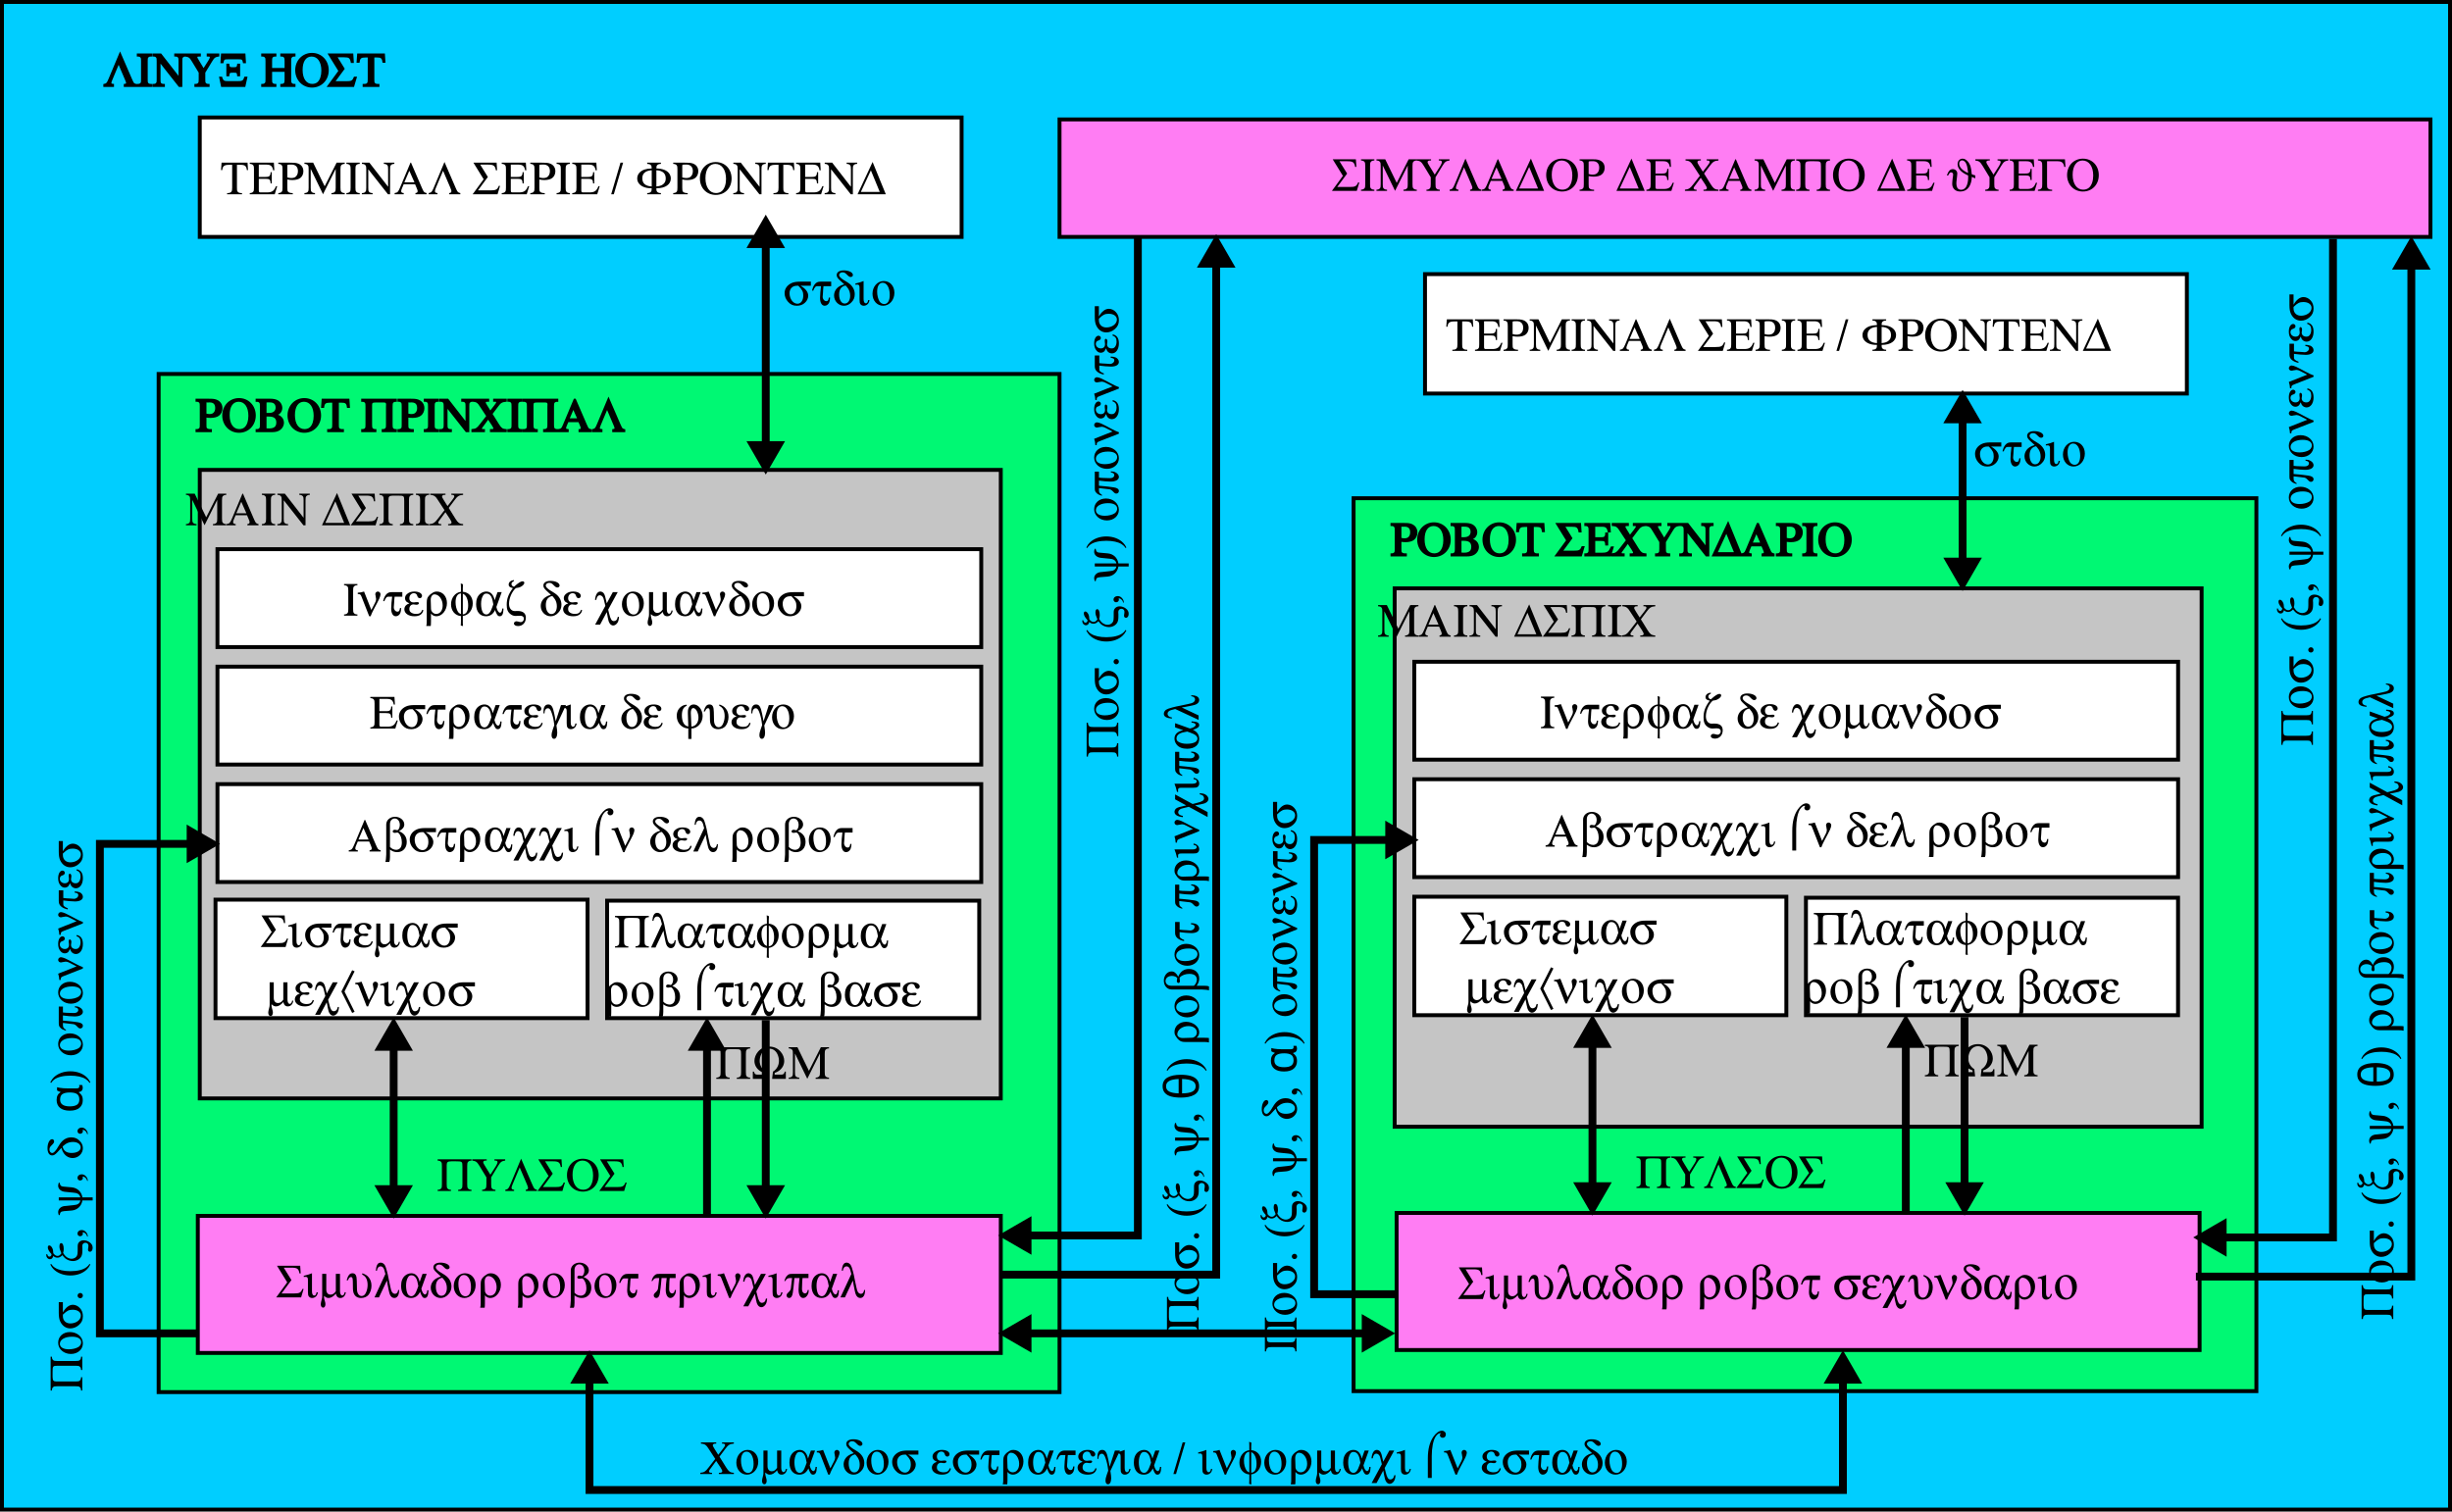
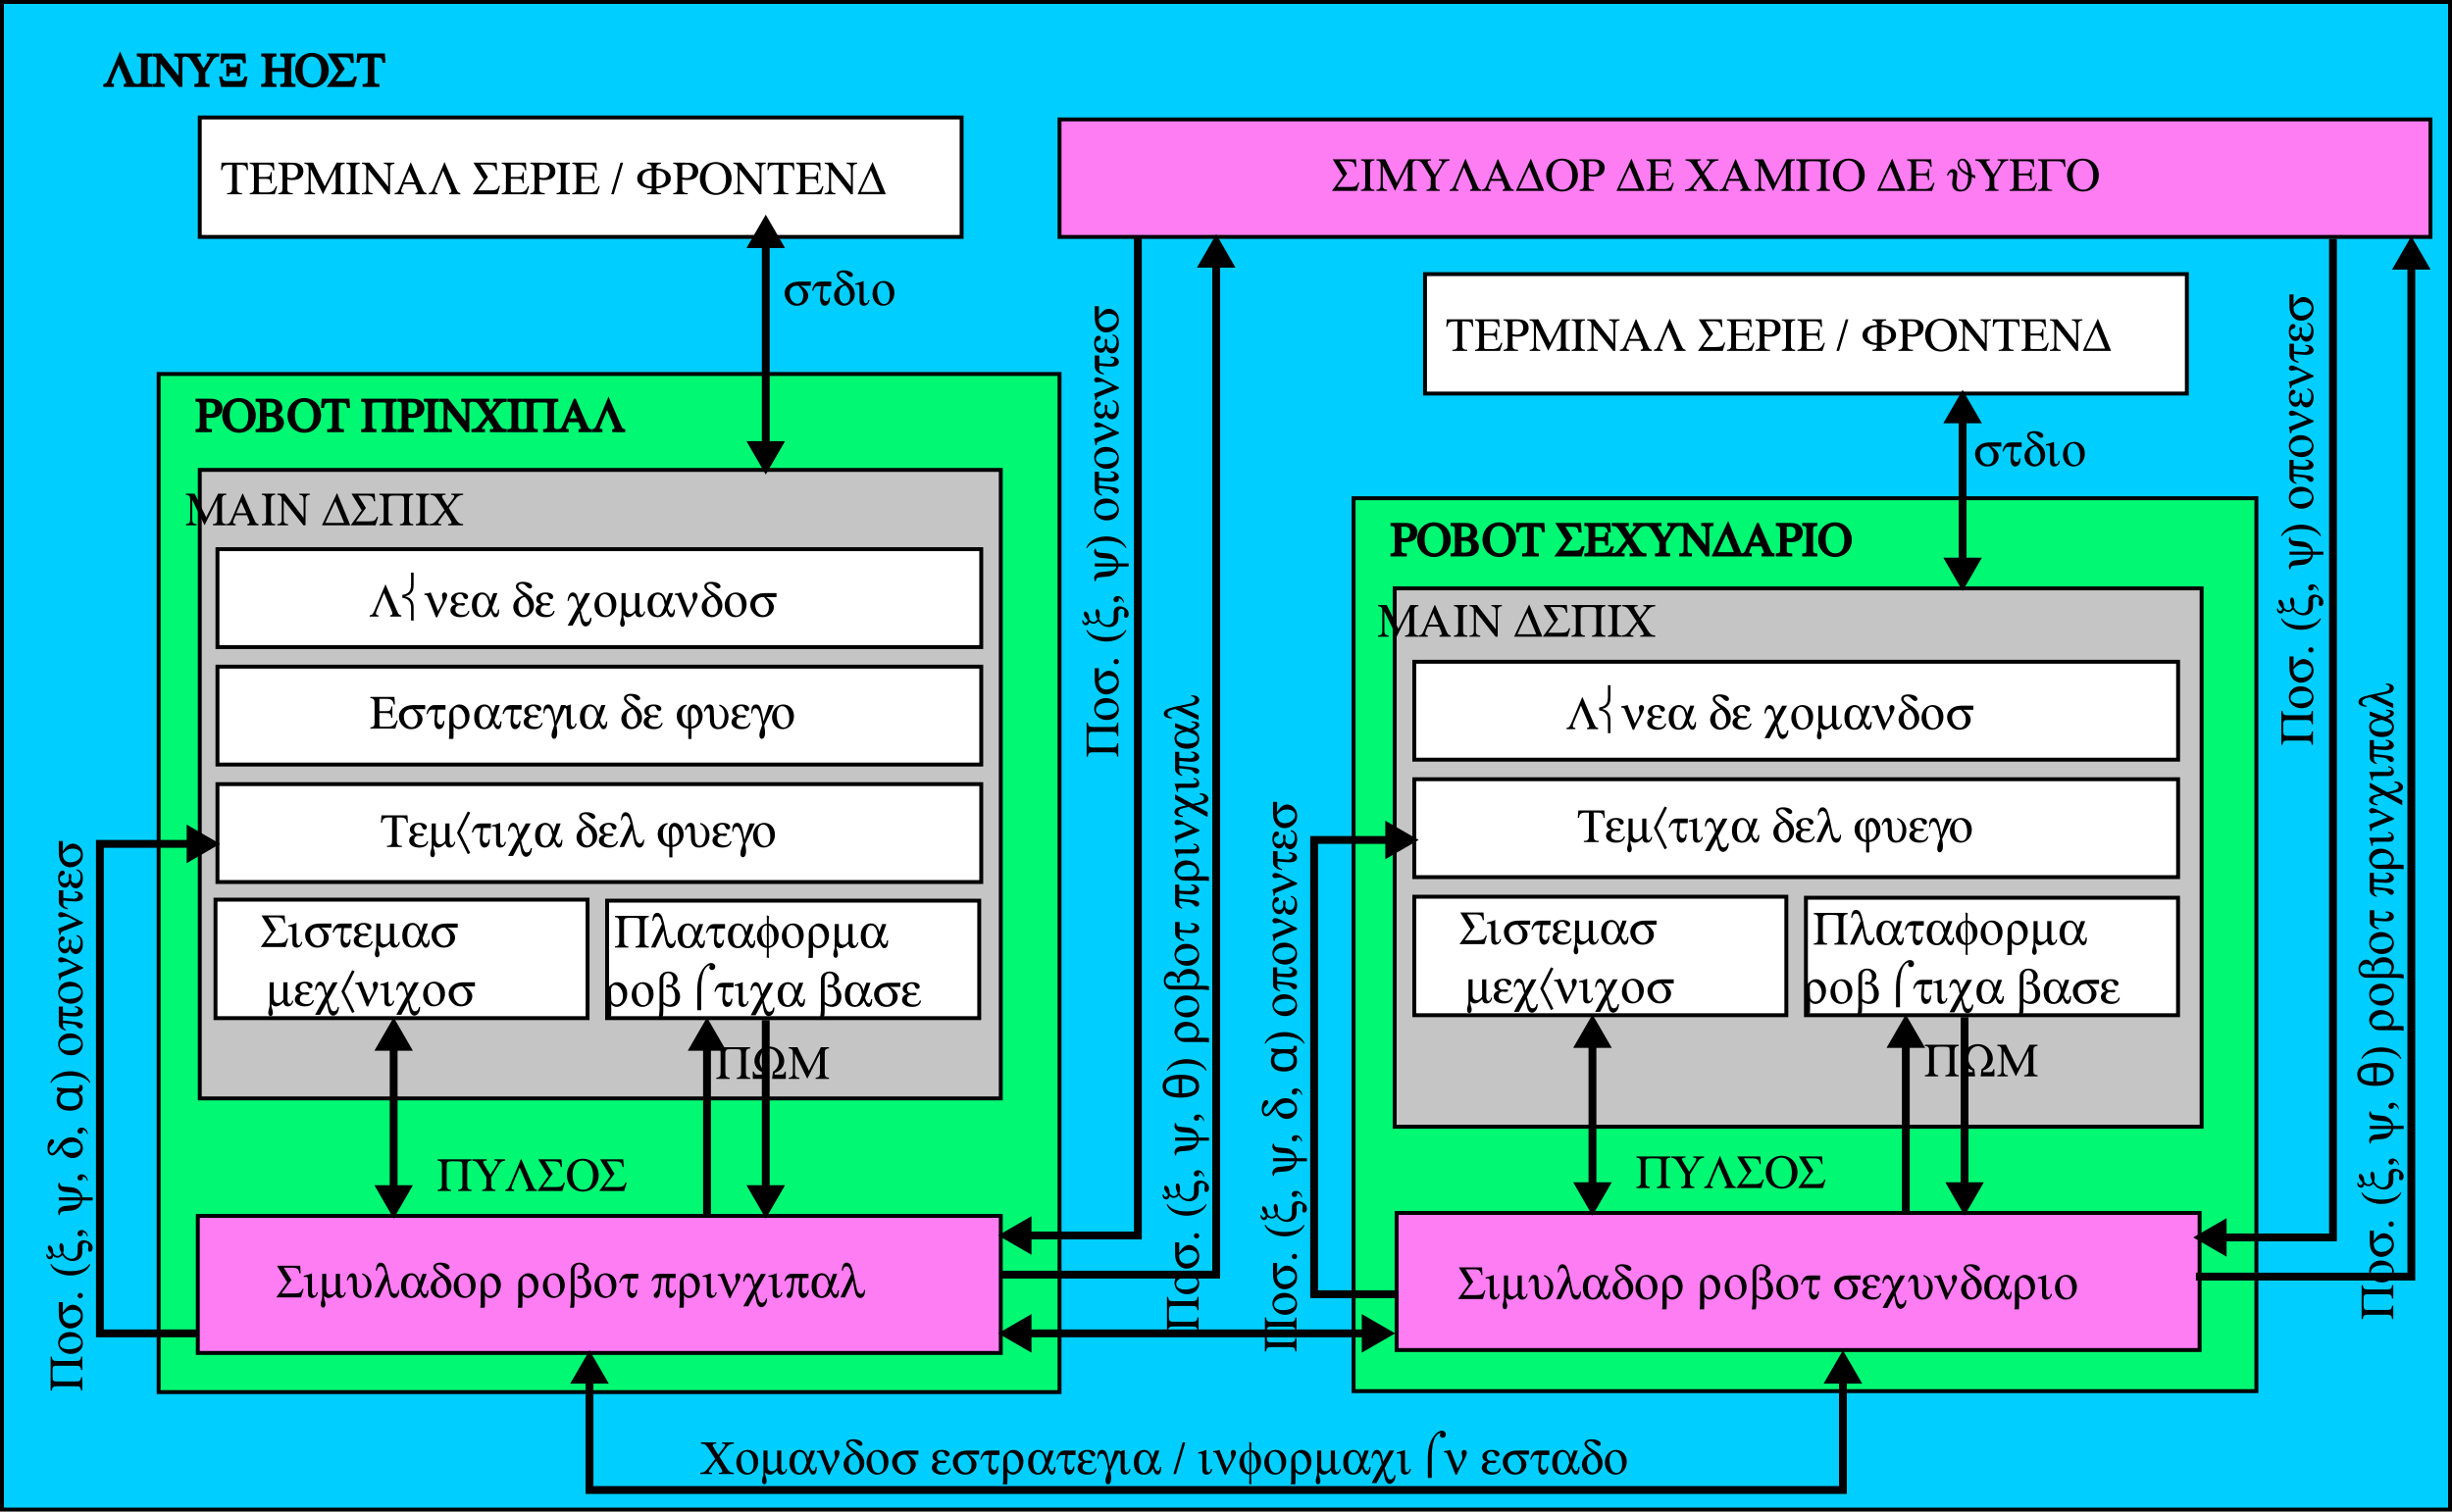
<svg xmlns="http://www.w3.org/2000/svg" xmlns:ns1="http://www.openswatchbook.org/uri/2009/osb" xmlns:xlink="http://www.w3.org/1999/xlink" width="626" height="386" id="svg2" version="1.1">
  <defs id="defs4">
    <linearGradient id="linearGradient21919" ns1:paint="solid">
      <stop style="stop-color:#000000;stop-opacity:1;" offset="0" id="stop21921" />
    </linearGradient>
    <linearGradient id="linearGradient21913" ns1:paint="solid">
      <stop style="stop-color:#000000;stop-opacity:1;" offset="0" id="stop21915" />
    </linearGradient>
    <linearGradient id="linearGradient12449" ns1:paint="solid">
      <stop style="stop-color:#000000;stop-opacity:1;" offset="0" id="stop12451" />
    </linearGradient>
    <marker orient="auto" refY="0" refX="0" id="Arrow1Mstart" style="overflow:visible">
      <path id="path7633" d="M 0,0 5,-5 -12.5,0 5,5 0,0 z" style="fill-rule:evenodd;stroke:#000000;stroke-width:1pt" transform="matrix(0.4,0,0,0.4,4,0)" />
    </marker>
    <marker orient="auto" refY="0" refX="0" id="Arrow1Mend" style="overflow:visible">
      <path id="path7636" d="M 0,0 5,-5 -12.5,0 5,5 0,0 z" style="fill-rule:evenodd;stroke:#000000;stroke-width:1pt" transform="matrix(-0.4,0,0,-0.4,-4,0)" />
    </marker>
    <marker orient="auto" refY="0" refX="0" id="Arrow1Lend" style="overflow:visible">
      <path id="path3855" d="M 0,0 5,-5 -12.5,0 5,5 0,0 z" style="fill-rule:evenodd;stroke:#000000;stroke-width:1pt" transform="matrix(-0.8,0,0,-0.8,-10,0)" />
    </marker>
    <marker orient="auto" refY="0" refX="0" id="Arrow1Lstart" style="overflow:visible">
      <path id="path3852" d="M 0,0 5,-5 -12.5,0 5,5 0,0 z" style="fill-rule:evenodd;stroke:#000000;stroke-width:1pt" transform="matrix(0.8,0,0,0.8,10,0)" />
    </marker>
    <marker orient="auto" refY="0" refX="0" id="Arrow1Mend-9" style="overflow:visible">
      <path id="path7636-1" d="M 0,0 5,-5 -12.5,0 5,5 0,0 z" style="fill-rule:evenodd;stroke:#000000;stroke-width:1pt" transform="matrix(-0.4,0,0,-0.4,-4,0)" />
    </marker>
    <marker orient="auto" refY="0" refX="0" id="marker9486" style="overflow:visible">
      <path id="path9488" d="M 0,0 5,-5 -12.5,0 5,5 0,0 z" style="fill-rule:evenodd;stroke:#000000;stroke-width:1pt" transform="matrix(-0.4,0,0,-0.4,-4,0)" />
    </marker>
    <marker orient="auto" refY="0" refX="0" id="marker9490" style="overflow:visible">
      <path id="path9492" d="M 0,0 5,-5 -12.5,0 5,5 0,0 z" style="fill-rule:evenodd;stroke:#000000;stroke-width:1pt" transform="matrix(-0.4,0,0,-0.4,-4,0)" />
    </marker>
    <linearGradient xlink:href="#linearGradient12449" id="linearGradient12453" x1="-940" y1="383.581" x2="-902.046" y2="383.581" gradientUnits="userSpaceOnUse" />
    <marker orient="auto" refY="0" refX="0" id="TriangleInM" style="overflow:visible">
      <path id="path7763" d="m 5.77,0 -8.65,5 0,-10 8.65,5 z" style="fill-rule:evenodd;stroke:#000000;stroke-width:1pt" transform="scale(-0.4,-0.4)" />
    </marker>
    <marker orient="auto" refY="0" refX="0" id="TriangleOutM" style="overflow:visible">
      <path id="path7772" d="m 5.77,0 -8.65,5 0,-10 8.65,5 z" style="fill-rule:evenodd;stroke:#000000;stroke-width:1pt" transform="scale(0.4,0.4)" />
    </marker>
    <marker orient="auto" refY="0" refX="0" id="marker19015" style="overflow:visible">
      <path id="path19017" d="m 5.77,0 -8.65,5 0,-10 8.65,5 z" style="fill-rule:evenodd;stroke:#000000;stroke-width:1pt" transform="scale(-0.4,-0.4)" />
    </marker>
    <marker orient="auto" refY="0" refX="0" id="marker19019" style="overflow:visible">
      <path id="path19021" d="m 5.77,0 -8.65,5 0,-10 8.65,5 z" style="fill-rule:evenodd;stroke:#000000;stroke-width:1pt" transform="scale(0.4,0.4)" />
    </marker>
    <marker orient="auto" refY="0" refX="0" id="marker19023" style="overflow:visible">
      <path id="path19025" d="m 5.77,0 -8.65,5 0,-10 8.65,5 z" style="fill-rule:evenodd;stroke:#000000;stroke-width:1pt" transform="scale(-0.4,-0.4)" />
    </marker>
    <marker orient="auto" refY="0" refX="0" id="marker19027" style="overflow:visible">
      <path id="path19029" d="m 5.77,0 -8.65,5 0,-10 8.65,5 z" style="fill-rule:evenodd;stroke:#000000;stroke-width:1pt" transform="scale(0.4,0.4)" />
    </marker>
    <marker orient="auto" refY="0" refX="0" id="marker19031" style="overflow:visible">
      <path id="path19033" d="m 5.77,0 -8.65,5 0,-10 8.65,5 z" style="fill-rule:evenodd;stroke:#000000;stroke-width:1pt" transform="scale(-0.4,-0.4)" />
    </marker>
    <marker orient="auto" refY="0" refX="0" id="marker19035" style="overflow:visible">
      <path id="path19037" d="m 5.77,0 -8.65,5 0,-10 8.65,5 z" style="fill-rule:evenodd;stroke:#000000;stroke-width:1pt" transform="scale(0.4,0.4)" />
    </marker>
    <marker orient="auto" refY="0" refX="0" id="marker19039" style="overflow:visible">
      <path id="path19041" d="m 5.77,0 -8.65,5 0,-10 8.65,5 z" style="fill-rule:evenodd;stroke:#000000;stroke-width:1pt" transform="scale(-0.4,-0.4)" />
    </marker>
    <marker orient="auto" refY="0" refX="0" id="marker19043" style="overflow:visible">
      <path id="path19045" d="m 5.77,0 -8.65,5 0,-10 8.65,5 z" style="fill-rule:evenodd;stroke:#000000;stroke-width:1pt" transform="scale(-0.4,-0.4)" />
    </marker>
    <marker orient="auto" refY="0" refX="0" id="marker19047" style="overflow:visible">
      <path id="path19049" d="m 5.77,0 -8.65,5 0,-10 8.65,5 z" style="fill-rule:evenodd;stroke:#000000;stroke-width:1pt" transform="scale(0.4,0.4)" />
    </marker>
    <marker orient="auto" refY="0" refX="0" id="marker19051" style="overflow:visible">
      <path id="path19053" d="m 5.77,0 -8.65,5 0,-10 8.65,5 z" style="fill-rule:evenodd;stroke:#000000;stroke-width:1pt" transform="scale(-0.4,-0.4)" />
    </marker>
    <marker orient="auto" refY="0" refX="0" id="marker19055" style="overflow:visible">
      <path id="path19057" d="m 5.77,0 -8.65,5 0,-10 8.65,5 z" style="fill-rule:evenodd;stroke:#000000;stroke-width:1pt" transform="scale(0.4,0.4)" />
    </marker>
    <marker orient="auto" refY="0" refX="0" id="marker19059" style="overflow:visible">
      <path id="path19061" d="m 5.77,0 -8.65,5 0,-10 8.65,5 z" style="fill-rule:evenodd;stroke:#000000;stroke-width:1pt" transform="scale(-0.4,-0.4)" />
    </marker>
    <marker orient="auto" refY="0" refX="0" id="marker19063" style="overflow:visible">
      <path id="path19065" d="m 5.77,0 -8.65,5 0,-10 8.65,5 z" style="fill-rule:evenodd;stroke:#000000;stroke-width:1pt" transform="scale(0.4,0.4)" />
    </marker>
    <marker orient="auto" refY="0" refX="0" id="marker19067" style="overflow:visible">
      <path id="path19069" d="m 5.77,0 -8.65,5 0,-10 8.65,5 z" style="fill-rule:evenodd;stroke:#000000;stroke-width:1pt" transform="scale(-0.4,-0.4)" />
    </marker>
    <marker orient="auto" refY="0" refX="0" id="marker19071" style="overflow:visible">
      <path id="path19073" d="m 5.77,0 -8.65,5 0,-10 8.65,5 z" style="fill-rule:evenodd;stroke:#000000;stroke-width:1pt" transform="scale(0.4,0.4)" />
    </marker>
    <marker orient="auto" refY="0" refX="0" id="marker19075" style="overflow:visible">
      <path id="path19077" d="m 5.77,0 -8.65,5 0,-10 8.65,5 z" style="fill-rule:evenodd;stroke:#000000;stroke-width:1pt" transform="scale(-0.4,-0.4)" />
    </marker>
    <marker orient="auto" refY="0" refX="0" id="marker19079" style="overflow:visible">
      <path id="path19081" d="m 5.77,0 -8.65,5 0,-10 8.65,5 z" style="fill-rule:evenodd;stroke:#000000;stroke-width:1pt" transform="scale(0.4,0.4)" />
    </marker>
    <marker orient="auto" refY="0" refX="0" id="marker19083" style="overflow:visible">
      <path id="path19085" d="m 5.77,0 -8.65,5 0,-10 8.65,5 z" style="fill-rule:evenodd;stroke:#000000;stroke-width:1pt" transform="scale(-0.4,-0.4)" />
    </marker>
    <marker orient="auto" refY="0" refX="0" id="marker19087" style="overflow:visible">
      <path id="path19089" d="m 5.77,0 -8.65,5 0,-10 8.65,5 z" style="fill-rule:evenodd;stroke:#000000;stroke-width:1pt" transform="scale(0.4,0.4)" />
    </marker>
    <marker orient="auto" refY="0" refX="0" id="TriangleInM-4" style="overflow:visible">
      <path id="path7763-1" d="m 5.77,0 -8.65,5 0,-10 8.65,5 z" style="fill-rule:evenodd;stroke:#000000;stroke-width:1pt" transform="scale(-0.4,-0.4)" />
    </marker>
    <marker orient="auto" refY="0" refX="0" id="TriangleOutM-0" style="overflow:visible">
      <path id="path7772-4" d="m 5.77,0 -8.65,5 0,-10 8.65,5 z" style="fill-rule:evenodd;stroke:#000000;stroke-width:1pt" transform="scale(0.4,0.4)" />
    </marker>
    <marker orient="auto" refY="0" refX="0" id="TriangleInM-7" style="overflow:visible">
      <path id="path7763-0" d="m 5.77,0 -8.65,5 0,-10 8.65,5 z" style="fill-rule:evenodd;stroke:#000000;stroke-width:1pt" transform="scale(-0.4,-0.4)" />
    </marker>
    <marker orient="auto" refY="0" refX="0" id="TriangleOutM-8" style="overflow:visible">
      <path id="path7772-6" d="m 5.77,0 -8.65,5 0,-10 8.65,5 z" style="fill-rule:evenodd;stroke:#000000;stroke-width:1pt" transform="scale(0.4,0.4)" />
    </marker>
    <marker orient="auto" refY="0" refX="0" id="TriangleInM-47" style="overflow:visible">
      <path id="path7763-9" d="m 5.77,0 -8.65,5 0,-10 8.65,5 z" style="fill-rule:evenodd;stroke:#000000;stroke-width:1pt" transform="scale(-0.4,-0.4)" />
    </marker>
    <marker orient="auto" refY="0" refX="0" id="TriangleOutM-3" style="overflow:visible">
      <path id="path7772-9" d="m 5.77,0 -8.65,5 0,-10 8.65,5 z" style="fill-rule:evenodd;stroke:#000000;stroke-width:1pt" transform="scale(0.4,0.4)" />
    </marker>
    <marker orient="auto" refY="0" refX="0" id="TriangleInM-1" style="overflow:visible">
      <path id="path7763-7" d="m 5.77,0 -8.65,5 0,-10 8.65,5 z" style="fill-rule:evenodd;stroke:#000000;stroke-width:1pt" transform="scale(-0.4,-0.4)" />
    </marker>
    <marker orient="auto" refY="0" refX="0" id="TriangleOutM-89" style="overflow:visible">
      <path id="path7772-1" d="m 5.77,0 -8.65,5 0,-10 8.65,5 z" style="fill-rule:evenodd;stroke:#000000;stroke-width:1pt" transform="scale(0.4,0.4)" />
    </marker>
    <marker orient="auto" refY="0" refX="0" id="TriangleInM-0" style="overflow:visible">
      <path id="path7763-8" d="m 5.77,0 -8.65,5 0,-10 8.65,5 z" style="fill-rule:evenodd;stroke:#000000;stroke-width:1pt" transform="scale(-0.4,-0.4)" />
    </marker>
    <marker orient="auto" refY="0" refX="0" id="TriangleOutM-1" style="overflow:visible">
      <path id="path7772-99" d="m 5.77,0 -8.65,5 0,-10 8.65,5 z" style="fill-rule:evenodd;stroke:#000000;stroke-width:1pt" transform="scale(0.4,0.4)" />
    </marker>
    <marker orient="auto" refY="0" refX="0" id="TriangleInM-8" style="overflow:visible">
      <path id="path7763-2" d="m 5.77,0 -8.65,5 0,-10 8.65,5 z" style="fill-rule:evenodd;stroke:#000000;stroke-width:1pt" transform="scale(-0.4,-0.4)" />
    </marker>
    <marker orient="auto" refY="0" refX="0" id="TriangleInM-3" style="overflow:visible">
      <path id="path7763-4" d="m 5.77,0 -8.65,5 0,-10 8.65,5 z" style="fill-rule:evenodd;stroke:#000000;stroke-width:1pt" transform="scale(-0.4,-0.4)" />
    </marker>
    <marker orient="auto" refY="0" refX="0" id="TriangleOutM-9" style="overflow:visible">
      <path id="path7772-0" d="m 5.77,0 -8.65,5 0,-10 8.65,5 z" style="fill-rule:evenodd;stroke:#000000;stroke-width:1pt" transform="scale(0.4,0.4)" />
    </marker>
    <marker orient="auto" refY="0" refX="0" id="TriangleInM-6" style="overflow:visible">
      <path id="path7763-21" d="m 5.77,0 -8.65,5 0,-10 8.65,5 z" style="fill-rule:evenodd;stroke:#000000;stroke-width:1pt" transform="scale(-0.4,-0.4)" />
    </marker>
    <marker orient="auto" refY="0" refX="0" id="TriangleOutM-2" style="overflow:visible">
      <path id="path7772-07" d="m 5.77,0 -8.65,5 0,-10 8.65,5 z" style="fill-rule:evenodd;stroke:#000000;stroke-width:1pt" transform="scale(0.4,0.4)" />
    </marker>
    <marker orient="auto" refY="0" refX="0" id="TriangleInM-77" style="overflow:visible">
      <path id="path7763-40" d="m 5.77,0 -8.65,5 0,-10 8.65,5 z" style="fill-rule:evenodd;stroke:#000000;stroke-width:1pt" transform="scale(-0.4,-0.4)" />
    </marker>
    <marker orient="auto" refY="0" refX="0" id="TriangleOutM-6" style="overflow:visible">
      <path id="path7772-47" d="m 5.77,0 -8.65,5 0,-10 8.65,5 z" style="fill-rule:evenodd;stroke:#000000;stroke-width:1pt" transform="scale(0.4,0.4)" />
    </marker>
    <marker orient="auto" refY="0" refX="0" id="marker21334" style="overflow:visible">
      <path id="path21336" d="m 5.77,0 -8.65,5 0,-10 8.65,5 z" style="fill-rule:evenodd;stroke:#000000;stroke-width:1pt" transform="scale(-0.4,-0.4)" />
    </marker>
    <marker orient="auto" refY="0" refX="0" id="marker21338" style="overflow:visible">
      <path id="path21340" d="m 5.77,0 -8.65,5 0,-10 8.65,5 z" style="fill-rule:evenodd;stroke:#000000;stroke-width:1pt" transform="scale(-0.4,-0.4)" />
    </marker>
    <marker orient="auto" refY="0" refX="0" id="TriangleOutM-37" style="overflow:visible">
      <path id="path7772-7" d="m 5.77,0 -8.65,5 0,-10 8.65,5 z" style="fill-rule:evenodd;stroke:#000000;stroke-width:1pt" transform="scale(0.4,0.4)" />
    </marker>
    <marker orient="auto" refY="0" refX="0" id="TriangleInM-2" style="overflow:visible">
      <path id="path7763-6" d="m 5.77,0 -8.65,5 0,-10 8.65,5 z" style="fill-rule:evenodd;stroke:#000000;stroke-width:1pt" transform="scale(-0.4,-0.4)" />
    </marker>
    <marker orient="auto" refY="0" refX="0" id="TriangleInM-10" style="overflow:visible">
      <path id="path7763-3" d="m 5.77,0 -8.65,5 0,-10 8.65,5 z" style="fill-rule:evenodd;stroke:#000000;stroke-width:1pt" transform="scale(-0.4,-0.4)" />
    </marker>
    <marker orient="auto" refY="0" refX="0" id="TriangleOutM-7" style="overflow:visible">
      <path id="path7772-8" d="m 5.77,0 -8.65,5 0,-10 8.65,5 z" style="fill-rule:evenodd;stroke:#000000;stroke-width:1pt" transform="scale(0.4,0.4)" />
    </marker>
    <marker orient="auto" refY="0" refX="0" id="TriangleOutM-4" style="overflow:visible">
      <path id="path7772-67" d="m 5.77,0 -8.65,5 0,-10 8.65,5 z" style="fill-rule:evenodd;stroke:#000000;stroke-width:1pt" transform="scale(0.4,0.4)" />
    </marker>
    <linearGradient xlink:href="#linearGradient21913" id="linearGradient21917" x1="-876.67" y1="161.288" x2="-825" y2="161.288" gradientUnits="userSpaceOnUse" />
    <linearGradient xlink:href="#linearGradient21919" id="linearGradient21923" x1="-876.67" y1="161.288" x2="-825" y2="161.288" gradientUnits="userSpaceOnUse" />
    <marker orient="auto" refY="0" refX="0" id="TriangleOutM-5" style="overflow:visible">
      <path id="path7772-97" d="m 5.77,0 -8.65,5 0,-10 8.65,5 z" style="fill-rule:evenodd;stroke:#000000;stroke-width:1pt" transform="scale(0.4,0.4)" />
    </marker>
    <marker orient="auto" refY="0" refX="0" id="TriangleInM-5" style="overflow:visible">
      <path id="path7763-33" d="m 5.77,0 -8.65,5 0,-10 8.65,5 z" style="fill-rule:evenodd;stroke:#000000;stroke-width:1pt" transform="scale(-0.4,-0.4)" />
    </marker>
    <marker orient="auto" refY="0" refX="0" id="TriangleOutM-83" style="overflow:visible">
      <path id="path7772-79" d="m 5.77,0 -8.65,5 0,-10 8.65,5 z" style="fill-rule:evenodd;stroke:#000000;stroke-width:1pt" transform="scale(0.4,0.4)" />
    </marker>
  </defs>
  <g id="layer1" transform="translate(1130.5,-81.86223)">
    <rect style="fill:#00ceff;fill-opacity:1;stroke:#000000;stroke-width:1;stroke-miterlimit:4;stroke-opacity:1;stroke-dasharray:none;stroke-dashoffset:0" id="rect2985-3-3-9-0-8-9" width="625" height="385" x="-1130" y="82.362" />
    <text xml:space="preserve" style="font-size:10px;font-style:normal;font-variant:normal;font-weight:normal;font-stretch:normal;text-align:center;line-height:125%;letter-spacing:0px;word-spacing:0px;text-anchor:middle;fill:#000000;fill-opacity:1;stroke:none;font-family:Symbol;-inkscape-font-specification:Symbol" x="430.159" y="232.118" id="text5719">
      <tspan id="tspan5721" x="430.159" y="232.118" />
    </text>
    <text xml:space="preserve" style="font-size:10px;font-style:normal;font-variant:normal;font-weight:normal;font-stretch:normal;text-align:center;line-height:125%;letter-spacing:0px;word-spacing:0px;text-anchor:middle;fill:#000000;fill-opacity:1;stroke:none;font-family:Symbol;-inkscape-font-specification:Symbol" x="214.152" y="97.768" id="text5778">
      <tspan id="tspan5780" x="214.152" y="97.768" />
    </text>
    <text xml:space="preserve" style="font-size:10px;font-style:normal;font-variant:normal;font-weight:normal;font-stretch:normal;text-align:center;line-height:125%;letter-spacing:0px;word-spacing:0px;text-anchor:middle;fill:#000000;fill-opacity:1;stroke:none;font-family:Symbol;-inkscape-font-specification:Symbol" x="679.328" y="232.118" id="text5719-6">
      <tspan id="tspan5721-8" x="679.328" y="232.118" />
    </text>
    <text xml:space="preserve" style="font-size:10px;font-style:normal;font-variant:normal;font-weight:normal;font-stretch:normal;text-align:center;line-height:125%;letter-spacing:0px;word-spacing:0px;text-anchor:middle;fill:#000000;fill-opacity:1;stroke:none;font-family:Symbol;-inkscape-font-specification:Symbol" x="445.982" y="79.08" id="text5885">
      <tspan id="tspan5887" x="445.982" y="79.08" />
    </text>
    <text xml:space="preserve" style="font-size:10px;font-style:normal;font-variant:normal;font-weight:normal;font-stretch:normal;text-align:center;line-height:125%;letter-spacing:0px;word-spacing:0px;text-anchor:middle;fill:#000000;fill-opacity:1;stroke:none;font-family:Symbol;-inkscape-font-specification:Symbol" x="535.886" y="70.494" id="text5778-9">
      <tspan id="tspan5780-1" x="535.886" y="70.494" />
    </text>
    <text xml:space="preserve" style="font-size:10px;font-style:normal;font-variant:normal;font-weight:normal;font-stretch:normal;line-height:125%;letter-spacing:0px;word-spacing:0px;fill:#000000;fill-opacity:1;stroke:none;font-family:Symbol;-inkscape-font-specification:Symbol" x="192.857" y="111.561" id="text4240" transform="translate(21.47346,-5.454824)">
      <tspan id="tspan4242" x="192.857" y="111.561" />
    </text>
    <text xml:space="preserve" style="font-size:12px;font-style:normal;font-variant:normal;font-weight:bold;font-stretch:normal;text-align:center;line-height:125%;letter-spacing:0px;word-spacing:0px;text-anchor:middle;fill:#000000;fill-opacity:1;stroke:none;font-family:Symbol;-inkscape-font-specification:Symbol Bold" x="-1060.858" y="104.07" id="text5782-9-2">
      <tspan id="tspan5784-6-2" x="-1060.858" y="104.07">LINUX HOST</tspan>
    </text>
    <rect style="fill:#ffffff;fill-opacity:1;stroke:#000000;stroke-width:1;stroke-miterlimit:4;stroke-opacity:1;stroke-dasharray:none;stroke-dashoffset:0" id="rect2985-3-3-2-2-4" width="194.5" height="30.5" x="-1079.5" y="111.862" />
    <text xml:space="preserve" style="font-size:12px;font-style:normal;font-variant:normal;font-weight:normal;font-stretch:normal;text-align:center;line-height:125%;letter-spacing:0px;word-spacing:0px;text-anchor:middle;fill:#000000;fill-opacity:1;stroke:none;font-family:Symbol;-inkscape-font-specification:Symbol" x="-981.881" y="131.48" id="text5656-7">
      <tspan x="-981.881" y="131.48" id="tspan4238-7">TERMINAL SERIE / FRONTEND</tspan>
    </text>
    <text xml:space="preserve" style="font-size:12px;font-style:normal;font-variant:normal;font-weight:normal;font-stretch:normal;line-height:125%;letter-spacing:0px;word-spacing:0px;fill:#000000;fill-opacity:1;stroke:none;font-family:Symbol;-inkscape-font-specification:Symbol" x="-930.552" y="159.784" id="text5260">
      <tspan x="-930.552" y="159.784" id="tspan19619">stdio</tspan>
    </text>
    <rect style="fill:#00f873;fill-opacity:1;stroke:#000000;stroke-width:1;stroke-miterlimit:4;stroke-opacity:1;stroke-dasharray:none;stroke-dashoffset:0" id="rect2985-3-3-9-0-7-7-5" width="230" height="260" x="-1090" y="177.362" />
    <rect style="fill:#c5c5c5;fill-opacity:1;stroke:#000000;stroke-width:1;stroke-miterlimit:4;stroke-opacity:1;stroke-dasharray:none;stroke-dashoffset:0" id="rect2985-3-3-9-0-7-7-54" width="204.5" height="160.5" x="-1079.5" y="201.862" />
    <rect style="fill:#ffffff;fill-opacity:1;stroke:#000000;stroke-width:1;stroke-miterlimit:4;stroke-opacity:1;stroke-dasharray:none;stroke-dashoffset:0" id="rect2985-3-3-5-1-1-8" width="195" height="25" x="-1074.984" y="282.103" />
    <rect style="fill:#ffffff;fill-opacity:1;stroke:#000000;stroke-width:1;stroke-miterlimit:4;stroke-opacity:1;stroke-dasharray:none;stroke-dashoffset:0" id="rect2985-3-3-2-0-8-1" width="195" height="25" x="-1074.984" y="252.103" />
    <text xml:space="preserve" style="font-size:12px;font-style:normal;font-variant:normal;font-weight:normal;font-stretch:normal;text-align:center;line-height:125%;letter-spacing:0px;word-spacing:0px;text-anchor:middle;fill:#000000;fill-opacity:1;stroke:none;font-family:Symbol;-inkscape-font-specification:Symbol" x="-1040.215" y="216.002" id="text5782-4-9-2">
      <tspan id="tspan5784-9-2-8" x="-1040.215" y="216.002">MAIN DSPIC</tspan>
    </text>
    <rect style="fill:#ffffff;fill-opacity:1;stroke:#000000;stroke-width:1;stroke-miterlimit:4;stroke-opacity:1;stroke-dasharray:none;stroke-dashoffset:0" id="rect2985-3-3-2-0-8-2-9" width="195" height="25" x="-1074.984" y="222.103" />
-     <text xml:space="preserve" style="font-size:12px;font-style:normal;font-variant:normal;font-weight:normal;font-stretch:normal;line-height:125%;letter-spacing:0px;word-spacing:0px;fill:#000000;fill-opacity:1;stroke:none;font-family:Symbol;-inkscape-font-specification:Symbol" x="-1043.051" y="239.077" id="text5648-7-2-2-3">
-       <tspan id="tspan5650-1-6-8-6" x="-1043.051" y="239.077">Interfaz de comandos</tspan>
-     </text>
-     <text xml:space="preserve" style="font-size:12px;font-style:normal;font-variant:normal;font-weight:normal;font-stretch:normal;line-height:125%;letter-spacing:0px;word-spacing:0px;fill:#000000;fill-opacity:1;stroke:none;font-family:Symbol;-inkscape-font-specification:Symbol" x="-1041.51" y="299.317" id="text5640-2-0-80">
-       <tspan id="tspan5642-5-6-2" x="-1041.51" y="299.317">Abstracción del robot</tspan>
+     <text xml:space="preserve" style="font-size:12px;font-style:normal;font-variant:normal;font-weight:normal;font-stretch:normal;line-height:125%;letter-spacing:0px;word-spacing:0px;fill:#000000;fill-opacity:1;stroke:none;font-family:Symbol;-inkscape-font-specification:Symbol" x="-1036.195" y="239.317" id="text5648-7-2-2-3">
+       <tspan id="tspan5650-1-6-8-6" x="-1036.195" y="239.317">Línea de comandos</tspan>
+     </text>
+     <text xml:space="preserve" style="font-size:12px;font-style:normal;font-variant:normal;font-weight:normal;font-stretch:normal;line-height:125%;letter-spacing:0px;word-spacing:0px;fill:#000000;fill-opacity:1;stroke:none;font-family:Symbol;-inkscape-font-specification:Symbol" x="-1033.638" y="298.154" id="text5640-2-0-80">
+       <tspan id="tspan5642-5-6-2" x="-1033.638" y="298.154">Temática del juego</tspan>
    </text>
    <text xml:space="preserve" style="font-size:12px;font-style:normal;font-variant:normal;font-weight:normal;font-stretch:normal;line-height:125%;letter-spacing:0px;word-spacing:0px;fill:#000000;fill-opacity:1;stroke:none;font-family:Symbol;-inkscape-font-specification:Symbol" x="-1036.342" y="267.914" id="text5648-7-2-1">
      <tspan id="tspan5650-1-6-0" x="-1036.342" y="267.914">Estrategia de juego</tspan>
    </text>
    <path style="fill:none;stroke:#000000;stroke-width:1px;stroke-linecap:butt;stroke-linejoin:miter;stroke-opacity:1" d="m -742.687,351.688 0,0" id="path5971-5" />
    <rect style="fill:#ff7df3;fill-opacity:1;stroke:#000000;stroke-width:1;stroke-miterlimit:4;stroke-opacity:1;stroke-dasharray:none;stroke-dashoffset:0" id="rect2985-3-3-9-0-7-7-0-5-6" width="205" height="35" x="-1080" y="392.362" />
    <text xml:space="preserve" style="font-size:12px;font-style:normal;font-variant:normal;font-weight:normal;font-stretch:normal;text-align:center;line-height:125%;letter-spacing:0px;word-spacing:0px;text-anchor:middle;fill:#000000;fill-opacity:1;stroke:none;font-family:Symbol;-inkscape-font-specification:Symbol" x="-977.336" y="413.173" id="text5648-7-2-7-4-5">
      <tspan x="-977.336" y="413.173" id="tspan20502">Simulador robot principal</tspan>
    </text>
    <text xml:space="preserve" style="font-size:12px;font-style:normal;font-variant:normal;font-weight:normal;font-stretch:normal;text-align:end;line-height:125%;letter-spacing:0px;word-spacing:0px;text-anchor:end;fill:#000000;fill-opacity:1;stroke:none;font-family:Symbol;-inkscape-font-specification:Symbol" x="-903.822" y="357.362" id="text5365-4">
      <tspan id="tspan5367-5" x="-903.822" y="357.362">PWM</tspan>
    </text>
    <text xml:space="preserve" style="font-size:12px;font-style:normal;font-variant:normal;font-weight:normal;font-stretch:normal;line-height:125%;letter-spacing:0px;word-spacing:0px;fill:#000000;fill-opacity:1;stroke:none;font-family:Symbol;-inkscape-font-specification:Symbol" x="-1080.918" y="192.221" id="text5523">
      <tspan id="tspan5525" x="-1080.918" y="192.221" style="font-weight:bold;-inkscape-font-specification:Symbol Bold;font-size:12px">ROBOT PRINCIPAL</tspan>
    </text>
    <rect style="fill:#00f873;fill-opacity:1;stroke:#000000;stroke-width:1;stroke-miterlimit:4;stroke-opacity:1;stroke-dasharray:none;stroke-dashoffset:0" id="rect2985-3-3-9-0-7-7-5-8" width="230.484" height="228.018" x="-784.926" y="209.095" />
    <rect style="fill:#c5c5c5;fill-opacity:1;stroke:#000000;stroke-width:1;stroke-miterlimit:4;stroke-opacity:1;stroke-dasharray:none;stroke-dashoffset:0" id="rect2985-3-3-9-0-7-7-56" width="206.016" height="137.482" x="-774.442" y="232.112" />
    <rect style="fill:#ffffff;fill-opacity:1;stroke:#000000;stroke-width:1;stroke-miterlimit:4;stroke-opacity:1;stroke-dasharray:none;stroke-dashoffset:0" id="rect2985-3-3-5-1-1-1" width="195" height="25" x="-769.426" y="280.853" />
    <text xml:space="preserve" style="font-size:12px;font-style:normal;font-variant:normal;font-weight:normal;font-stretch:normal;text-align:center;line-height:125%;letter-spacing:0px;word-spacing:0px;text-anchor:middle;fill:#000000;fill-opacity:1;stroke:none;font-family:Symbol;-inkscape-font-specification:Symbol" x="-735.857" y="244.453" id="text5782-4-9-5">
      <tspan id="tspan5784-9-2-9" x="-735.857" y="244.453">MAIN DSPIC</tspan>
    </text>
    <rect style="fill:#ffffff;fill-opacity:1;stroke:#000000;stroke-width:1;stroke-miterlimit:4;stroke-opacity:1;stroke-dasharray:none;stroke-dashoffset:0" id="rect2985-3-3-2-0-8-2-8" width="195" height="25" x="-769.426" y="250.853" />
-     <text xml:space="preserve" style="font-size:12px;font-style:normal;font-variant:normal;font-weight:normal;font-stretch:normal;line-height:125%;letter-spacing:0px;word-spacing:0px;fill:#000000;fill-opacity:1;stroke:none;font-family:Symbol;-inkscape-font-specification:Symbol" x="-737.493" y="267.827" id="text5648-7-2-2-4">
-       <tspan id="tspan5650-1-6-8-8" x="-737.493" y="267.827">Interfaz de comandos</tspan>
-     </text>
-     <text xml:space="preserve" style="font-size:12px;font-style:normal;font-variant:normal;font-weight:normal;font-stretch:normal;line-height:125%;letter-spacing:0px;word-spacing:0px;fill:#000000;fill-opacity:1;stroke:none;font-family:Symbol;-inkscape-font-specification:Symbol" x="-735.952" y="298.067" id="text5640-2-0-1">
-       <tspan id="tspan5642-5-6-0" x="-735.952" y="298.067">Abstracción del robot</tspan>
+     <text xml:space="preserve" style="font-size:12px;font-style:normal;font-variant:normal;font-weight:normal;font-stretch:normal;line-height:125%;letter-spacing:0px;word-spacing:0px;fill:#000000;fill-opacity:1;stroke:none;font-family:Symbol;-inkscape-font-specification:Symbol" x="-730.637" y="268.067" id="text5648-7-2-2-4">
+       <tspan id="tspan5650-1-6-8-8" x="-730.637" y="268.067">Línea de comandos</tspan>
+     </text>
+     <text xml:space="preserve" style="font-size:12px;font-style:normal;font-variant:normal;font-weight:normal;font-stretch:normal;line-height:125%;letter-spacing:0px;word-spacing:0px;fill:#000000;fill-opacity:1;stroke:none;font-family:Symbol;-inkscape-font-specification:Symbol" x="-728.08" y="296.904" id="text5640-2-0-1">
+       <tspan id="tspan5642-5-6-0" x="-728.08" y="296.904">Temática del juego</tspan>
    </text>
    <text xml:space="preserve" style="font-size:12px;font-style:normal;font-variant:normal;font-weight:normal;font-stretch:normal;line-height:125%;letter-spacing:0px;word-spacing:0px;fill:#000000;fill-opacity:1;stroke:none;font-family:Symbol;-inkscape-font-specification:Symbol" x="-775.844" y="223.953" id="text5523-4">
      <tspan id="tspan5525-6" x="-775.844" y="223.953" style="font-weight:bold;-inkscape-font-specification:Symbol Bold;font-size:12px">ROBOT SECUNDARIO</tspan>
    </text>
    <text xml:space="preserve" style="font-size:12px;font-style:normal;font-variant:normal;font-weight:normal;font-stretch:normal;text-align:end;line-height:125%;letter-spacing:0px;word-spacing:0px;text-anchor:end;fill:#000000;fill-opacity:1;fill-rule:nonzero;stroke:none;font-family:Symbol;-inkscape-font-specification:Symbol" x="-955.466" y="386.002" id="text5365-4-4">
      <tspan id="tspan5367-5-0" x="-955.466" y="386.002" style="text-align:end;text-anchor:end;fill:#000000;fill-opacity:1;fill-rule:nonzero;font-size:12px">PULSOS</tspan>
    </text>
    <rect style="fill:#ff7df3;fill-opacity:1;stroke:#000000;stroke-width:1;stroke-miterlimit:4;stroke-opacity:1;stroke-dasharray:none;stroke-dashoffset:0" id="rect2985-3-3-2-2-9-6" width="350" height="30" x="-860" y="112.362" />
    <text xml:space="preserve" style="font-size:12px;font-style:normal;font-variant:normal;font-weight:normal;font-stretch:normal;text-align:center;line-height:125%;letter-spacing:0px;word-spacing:0px;text-anchor:middle;fill:#000000;fill-opacity:1;stroke:none;font-family:Symbol;-inkscape-font-specification:Symbol" x="-685.059" y="130.614" id="text3971-0">
      <tspan x="-685.059" y="130.614" id="tspan4236-7">SIMULADOR DE CAMPO DE JUEGO</tspan>
    </text>
    <path style="fill:none;stroke:#000000;stroke-width:2;stroke-linecap:butt;stroke-linejoin:miter;stroke-miterlimit:4;stroke-opacity:1;stroke-dasharray:none;marker-start:url(#TriangleInM);marker-end:url(#TriangleOutM)" d="m -935,197.362 0,-55" id="path5258-0-8" />
    <path id="path19655" d="m -820,147.362 0,260 -55,0" style="fill:none;stroke:#000000;stroke-width:2;stroke-linecap:butt;stroke-linejoin:miter;stroke-miterlimit:4;stroke-opacity:1;stroke-dasharray:none;marker-start:url(#TriangleInM);marker-end:none" />
    <path id="path19655-2" d="m -840,142.362 0,255 -30,0" style="fill:none;stroke:#000000;stroke-width:2;stroke-linecap:butt;stroke-linejoin:miter;stroke-miterlimit:4;stroke-opacity:1;stroke-dasharray:none;marker-end:url(#TriangleOutM)" />
    <text xml:space="preserve" style="font-size:12px;font-style:normal;font-variant:normal;font-weight:normal;font-stretch:normal;text-align:end;line-height:125%;letter-spacing:0px;word-spacing:0px;text-anchor:end;fill:#000000;fill-opacity:1;stroke:none;font-family:Symbol;-inkscape-font-specification:Symbol" x="-244.392" y="-824.496" id="text19689-8" transform="matrix(0,-1,1,0,0,0)">
      <tspan x="-244.392" y="-824.496" id="tspan21474">Pos. (x, y, θ) robot principal</tspan>
    </text>
    <path style="fill:none;stroke:#000000;stroke-width:2;stroke-linecap:butt;stroke-linejoin:miter;stroke-miterlimit:4;stroke-opacity:1;stroke-dasharray:none;marker-start:url(#TriangleInM);marker-end:url(#TriangleOutM)" d="m -780,422.362 -90,0" id="path5258-0-8-5" />
    <text xml:space="preserve" style="font-size:12px;font-style:normal;font-variant:normal;font-weight:normal;font-stretch:normal;line-height:125%;letter-spacing:0px;word-spacing:0px;fill:#000000;fill-opacity:1;stroke:none;font-family:Symbol;-inkscape-font-specification:Symbol" x="-978.333" y="337.873" id="text20504" transform="translate(84.5,96.86222)">
-       <tspan id="tspan20506" x="-978.333" y="337.873"> </tspan>
+       <tspan id="tspan20506" x="-978.333" y="337.873" />
    </text>
    <rect style="fill:#ffffff;fill-opacity:1;stroke:#000000;stroke-width:1;stroke-miterlimit:4;stroke-opacity:1;stroke-dasharray:none;stroke-dashoffset:0" id="rect2985-3-3-5-1-2-9-68-9" width="94.984" height="30.259" x="-1075.484" y="311.603" />
    <rect style="fill:#ffffff;fill-opacity:1;stroke:#000000;stroke-width:1;stroke-miterlimit:4;stroke-opacity:1;stroke-dasharray:none;stroke-dashoffset:0" id="rect2985-3-3-5-1-2-9-3-33-9" width="95" height="30" x="-975.5" y="311.862" />
    <text id="text4815-8-3" y="323.706" x="-1028.241" style="font-size:12px;font-style:normal;font-variant:normal;font-weight:normal;font-stretch:normal;text-align:center;line-height:125%;letter-spacing:0px;word-spacing:0px;text-anchor:middle;fill:#000000;fill-opacity:1;stroke:none;font-family:Symbol;-inkscape-font-specification:Symbol" xml:space="preserve">
      <tspan y="323.706" x="-1028.241" id="tspan5211-0-5">Sistemas</tspan>
      <tspan y="338.706" x="-1028.241" id="tspan5253-47-7">mecánicos</tspan>
    </text>
    <path style="fill:none;stroke:#000000;stroke-width:2;stroke-linecap:butt;stroke-linejoin:miter;stroke-miterlimit:4;stroke-opacity:1;stroke-dasharray:none;marker-start:url(#TriangleInM);marker-end:none" d="m -950,347.362 0,45" id="path5258-0-8-7" />
    <text xml:space="preserve" style="font-size:12px;font-style:normal;font-variant:normal;font-weight:normal;font-stretch:normal;text-align:center;line-height:125%;letter-spacing:0px;word-spacing:0px;text-anchor:middle;fill:#000000;fill-opacity:1;stroke:none;font-family:Symbol;-inkscape-font-specification:Symbol" x="-928.226" y="323.836" id="text5636-1-3-3-9">
      <tspan id="tspan5638-0-6-8-4" x="-928.226" y="323.836">Plataforma</tspan>
      <tspan id="tspan4813-3-5" x="-928.226" y="338.836">robótica base</tspan>
    </text>
    <path style="fill:none;stroke:#000000;stroke-width:2;stroke-linecap:butt;stroke-linejoin:miter;stroke-miterlimit:4;stroke-opacity:1;stroke-dasharray:none;marker-start:url(#TriangleInM);marker-end:none" d="m -935,387.362 0,-45" id="path5258-0-8-7-5" />
    <path style="fill:none;stroke:#000000;stroke-width:2;stroke-linecap:butt;stroke-linejoin:miter;stroke-miterlimit:4;stroke-opacity:1;stroke-dasharray:none;marker-start:url(#TriangleInM);marker-end:url(#TriangleOutM)" d="m -1030,387.362 0,-40" id="path5258-0-8-2" />
    <text xml:space="preserve" style="font-size:12px;font-style:normal;font-variant:normal;font-weight:normal;font-stretch:normal;text-align:center;line-height:125%;letter-spacing:0px;word-spacing:0px;text-anchor:middle;fill:#000000;fill-opacity:1;stroke:none;font-family:Symbol;-inkscape-font-specification:Symbol" x="-825.604" y="458.282" id="text19689-8-0">
      <tspan x="-825.604" y="458.282" id="tspan20958">Comandos estrategia / información estado</tspan>
    </text>
    <path style="fill:none;stroke:#000000;stroke-width:2;stroke-linecap:butt;stroke-linejoin:miter;stroke-miterlimit:4;stroke-opacity:1;stroke-dasharray:none;marker-start:none;marker-end:url(#TriangleOutM)" d="m -1080,422.362 -25,0 0,-125 25,0" id="path17091-3" />
    <text xml:space="preserve" style="font-size:12px;font-style:normal;font-variant:normal;font-weight:normal;font-stretch:normal;text-align:end;line-height:125%;letter-spacing:0px;word-spacing:0px;text-anchor:end;fill:#000000;fill-opacity:1;stroke:none;font-family:Symbol;-inkscape-font-specification:Symbol" x="-275.462" y="-1109.496" id="text19689-0" transform="matrix(0,-1,1,0,0,0)">
      <tspan x="-275.462" y="-1109.496" id="tspan19693-6">Pos. (x, y, d, α) oponentes</tspan>
      <tspan x="-275.462" y="-1094.162" id="tspan21318" />
    </text>
    <rect style="fill:#ff7df3;fill-opacity:1;stroke:#000000;stroke-width:1;stroke-miterlimit:4;stroke-opacity:1;stroke-dasharray:none;stroke-dashoffset:0" id="rect2985-3-3-9-0-7-7-0-5-6-4" width="205" height="35" x="-773.942" y="391.612" />
    <text xml:space="preserve" style="font-size:12px;font-style:normal;font-variant:normal;font-weight:normal;font-stretch:normal;text-align:center;line-height:125%;letter-spacing:0px;word-spacing:0px;text-anchor:middle;fill:#000000;fill-opacity:1;stroke:none;font-family:Symbol;-inkscape-font-specification:Symbol" x="-671.512" y="413.586" id="text5648-7-2-7-4-5-8">
      <tspan x="-671.512" y="413.586" id="tspan20502-5">Simulador robot secundario</tspan>
    </text>
    <text xml:space="preserve" style="font-size:12px;font-style:normal;font-variant:normal;font-weight:normal;font-stretch:normal;text-align:end;line-height:125%;letter-spacing:0px;word-spacing:0px;text-anchor:end;fill:#000000;fill-opacity:1;stroke:none;font-family:Symbol;-inkscape-font-specification:Symbol" x="-595.27" y="356.736" id="text5365-4-82">
      <tspan id="tspan5367-5-6" x="-595.27" y="356.736">PWM</tspan>
    </text>
    <text xml:space="preserve" style="font-size:12px;font-style:normal;font-variant:normal;font-weight:normal;font-stretch:normal;text-align:end;line-height:125%;letter-spacing:0px;word-spacing:0px;text-anchor:end;fill:#000000;fill-opacity:1;fill-rule:nonzero;stroke:none;font-family:Symbol;-inkscape-font-specification:Symbol" x="-649.408" y="385.252" id="text5365-4-4-0">
      <tspan id="tspan5367-5-0-6" x="-649.408" y="385.252" style="text-align:end;text-anchor:end;fill:#000000;fill-opacity:1;fill-rule:nonzero;font-size:12px">PULSOS</tspan>
    </text>
    <text xml:space="preserve" style="font-size:10px;font-style:normal;font-variant:normal;font-weight:normal;font-stretch:normal;line-height:125%;letter-spacing:0px;word-spacing:0px;fill:#000000;fill-opacity:1;stroke:none;font-family:Symbol;-inkscape-font-specification:Symbol" x="-557.848" y="435.994" id="text20504-6">
      <tspan id="tspan20506-4" x="-557.848" y="435.994" />
    </text>
    <rect style="fill:#ffffff;fill-opacity:1;stroke:#000000;stroke-width:1;stroke-miterlimit:4;stroke-opacity:1;stroke-dasharray:none;stroke-dashoffset:0" id="rect2985-3-3-5-1-2-9-68-9-6" width="94.984" height="30.259" x="-769.426" y="310.853" />
    <rect style="fill:#ffffff;fill-opacity:1;stroke:#000000;stroke-width:1;stroke-miterlimit:4;stroke-opacity:1;stroke-dasharray:none;stroke-dashoffset:0" id="rect2985-3-3-5-1-2-9-3-33-9-2" width="95" height="30" x="-669.442" y="311.112" />
    <text id="text4815-8-3-8" y="322.956" x="-722.183" style="font-size:12px;font-style:normal;font-variant:normal;font-weight:normal;font-stretch:normal;text-align:center;line-height:125%;letter-spacing:0px;word-spacing:0px;text-anchor:middle;fill:#000000;fill-opacity:1;stroke:none;font-family:Symbol;-inkscape-font-specification:Symbol" xml:space="preserve">
      <tspan y="322.956" x="-722.183" id="tspan5211-0-5-9">Sistemas</tspan>
      <tspan y="337.956" x="-722.183" id="tspan5253-47-7-6">mecánicos</tspan>
    </text>
    <path style="fill:none;stroke:#000000;stroke-width:2;stroke-linecap:butt;stroke-linejoin:miter;stroke-miterlimit:4;stroke-opacity:1;stroke-dasharray:none;marker-start:url(#TriangleInM);marker-end:none" d="m -643.942,346.612 0,45" id="path5258-0-8-7-0" />
    <text xml:space="preserve" style="font-size:12px;font-style:normal;font-variant:normal;font-weight:normal;font-stretch:normal;text-align:center;line-height:125%;letter-spacing:0px;word-spacing:0px;text-anchor:middle;fill:#000000;fill-opacity:1;stroke:none;font-family:Symbol;-inkscape-font-specification:Symbol" x="-622.168" y="323.086" id="text5636-1-3-3-9-7">
      <tspan id="tspan5638-0-6-8-4-0" x="-622.168" y="323.086">Plataforma</tspan>
      <tspan id="tspan4813-3-5-1" x="-622.168" y="338.086">robótica base</tspan>
    </text>
    <path style="fill:none;stroke:#000000;stroke-width:2;stroke-linecap:butt;stroke-linejoin:miter;stroke-miterlimit:4;stroke-opacity:1;stroke-dasharray:none;marker-start:url(#TriangleInM);marker-end:none" d="m -628.942,386.612 0,-45" id="path5258-0-8-7-5-0" />
    <path style="fill:none;stroke:#000000;stroke-width:2;stroke-linecap:butt;stroke-linejoin:miter;stroke-miterlimit:4;stroke-opacity:1;stroke-dasharray:none;marker-start:url(#TriangleInM);marker-end:url(#TriangleOutM)" d="m -723.942,386.612 0,-40" id="path5258-0-8-2-1" />
    <rect style="fill:#ffffff;fill-opacity:1;stroke:#000000;stroke-width:1;stroke-miterlimit:4;stroke-opacity:1;stroke-dasharray:none;stroke-dashoffset:0" id="rect2985-3-3-2-2-4-9" width="194.5" height="30.5" x="-766.692" y="151.862" />
    <text xml:space="preserve" style="font-size:12px;font-style:normal;font-variant:normal;font-weight:normal;font-stretch:normal;text-align:center;line-height:125%;letter-spacing:0px;word-spacing:0px;text-anchor:middle;fill:#000000;fill-opacity:1;stroke:none;font-family:Symbol;-inkscape-font-specification:Symbol" x="-669.073" y="171.48" id="text5656-7-4">
      <tspan x="-669.073" y="171.48" id="tspan4238-7-5">TERMINAL SERIE / FRONTEND</tspan>
    </text>
    <path style="fill:none;stroke:#000000;stroke-width:2;stroke-linecap:butt;stroke-linejoin:miter;stroke-miterlimit:4;stroke-opacity:1;stroke-dasharray:none;marker-start:url(#TriangleInM);marker-end:url(#TriangleOutM)" d="m -629.442,227.112 0,-40" id="path5258-0-8-8" />
    <text xml:space="preserve" style="font-size:12px;font-style:normal;font-variant:normal;font-weight:normal;font-stretch:normal;line-height:125%;letter-spacing:0px;word-spacing:0px;fill:#000000;fill-opacity:1;stroke:none;font-family:Symbol;-inkscape-font-specification:Symbol" x="-626.63" y="200.84" id="text5260-6">
      <tspan x="-626.63" y="200.84" id="tspan19619-0">stdio</tspan>
    </text>
    <path style="fill:none;stroke:#000000;stroke-width:2;stroke-linecap:butt;stroke-linejoin:miter;stroke-miterlimit:4;stroke-opacity:1;stroke-dasharray:none;marker-start:none;marker-end:url(#TriangleOutM)" d="m -774,412.362 -21,0 0,-116 21,0" id="path17091-3-6" />
    <text xml:space="preserve" style="font-size:12px;font-style:normal;font-variant:normal;font-weight:normal;font-stretch:normal;line-height:125%;letter-spacing:0px;word-spacing:0px;fill:#000000;fill-opacity:1;stroke:none;font-family:Symbol;-inkscape-font-specification:Symbol" x="-275.362" y="-845" id="text19689" transform="matrix(0,-1,1,0,0,0)">
      <tspan x="-275.362" y="-845" id="tspan19693" style="font-size:12px;fill:#000000;fill-opacity:1;stroke:none">Pos. (x, y) oponentes</tspan>
    </text>
    <text xml:space="preserve" style="font-size:12px;font-style:normal;font-variant:normal;font-weight:normal;font-stretch:normal;text-align:end;line-height:125%;letter-spacing:0px;word-spacing:0px;text-anchor:end;fill:#000000;fill-opacity:1;stroke:none;font-family:Symbol;-inkscape-font-specification:Symbol" x="-265.462" y="-799.496" id="text19689-0-0" transform="matrix(0,-1,1,0,0,0)">
      <tspan x="-265.462" y="-799.496" id="tspan19693-6-9">Pos. (x, y, d, α) oponentes</tspan>
      <tspan x="-265.462" y="-784.162" id="tspan21318-7" />
    </text>
    <path style="fill:none;stroke:#000000;stroke-width:2;stroke-linecap:butt;stroke-linejoin:miter;stroke-miterlimit:4;stroke-opacity:1;stroke-dasharray:none;marker-start:url(#TriangleInM-10);marker-end:url(#TriangleOutM)" d="m -660,432.362 0,30 -320,0 0,-30" id="path17091-3-6-8" />
    <path id="path19655-3" d="m -514.884,147.862 0,260 -55,0" style="fill:none;stroke:#000000;stroke-width:2;stroke-linecap:butt;stroke-linejoin:miter;stroke-miterlimit:4;stroke-opacity:1;stroke-dasharray:none;marker-start:url(#TriangleInM);marker-end:none" />
    <path id="path19655-2-7" d="m -534.884,142.862 0,255 -30,0" style="fill:none;stroke:#000000;stroke-width:2;stroke-linecap:butt;stroke-linejoin:miter;stroke-miterlimit:4;stroke-opacity:1;stroke-dasharray:none;marker-end:url(#TriangleOutM)" />
    <text xml:space="preserve" style="font-size:12px;font-style:normal;font-variant:normal;font-weight:normal;font-stretch:normal;text-align:end;line-height:125%;letter-spacing:0px;word-spacing:0px;text-anchor:end;fill:#000000;fill-opacity:1;stroke:none;font-family:Symbol;-inkscape-font-specification:Symbol" x="-241.392" y="-519.496" id="text19689-8-8" transform="matrix(0,-1,1,0,0,0)">
      <tspan x="-241.392" y="-519.496" id="tspan21474-7">Pos. (x, y, θ) robot principal</tspan>
    </text>
    <text xml:space="preserve" style="font-size:12px;font-style:normal;font-variant:normal;font-weight:normal;font-stretch:normal;line-height:125%;letter-spacing:0px;word-spacing:0px;fill:#000000;fill-opacity:1;stroke:none;font-family:Symbol;-inkscape-font-specification:Symbol" x="-272.362" y="-540" id="text19689-4" transform="matrix(0,-1,1,0,0,0)">
      <tspan x="-272.362" y="-540" id="tspan19693-1" style="font-size:12px;fill:#000000;fill-opacity:1;stroke:none">Pos. (x, y) oponentes</tspan>
    </text>
  </g>
</svg>
